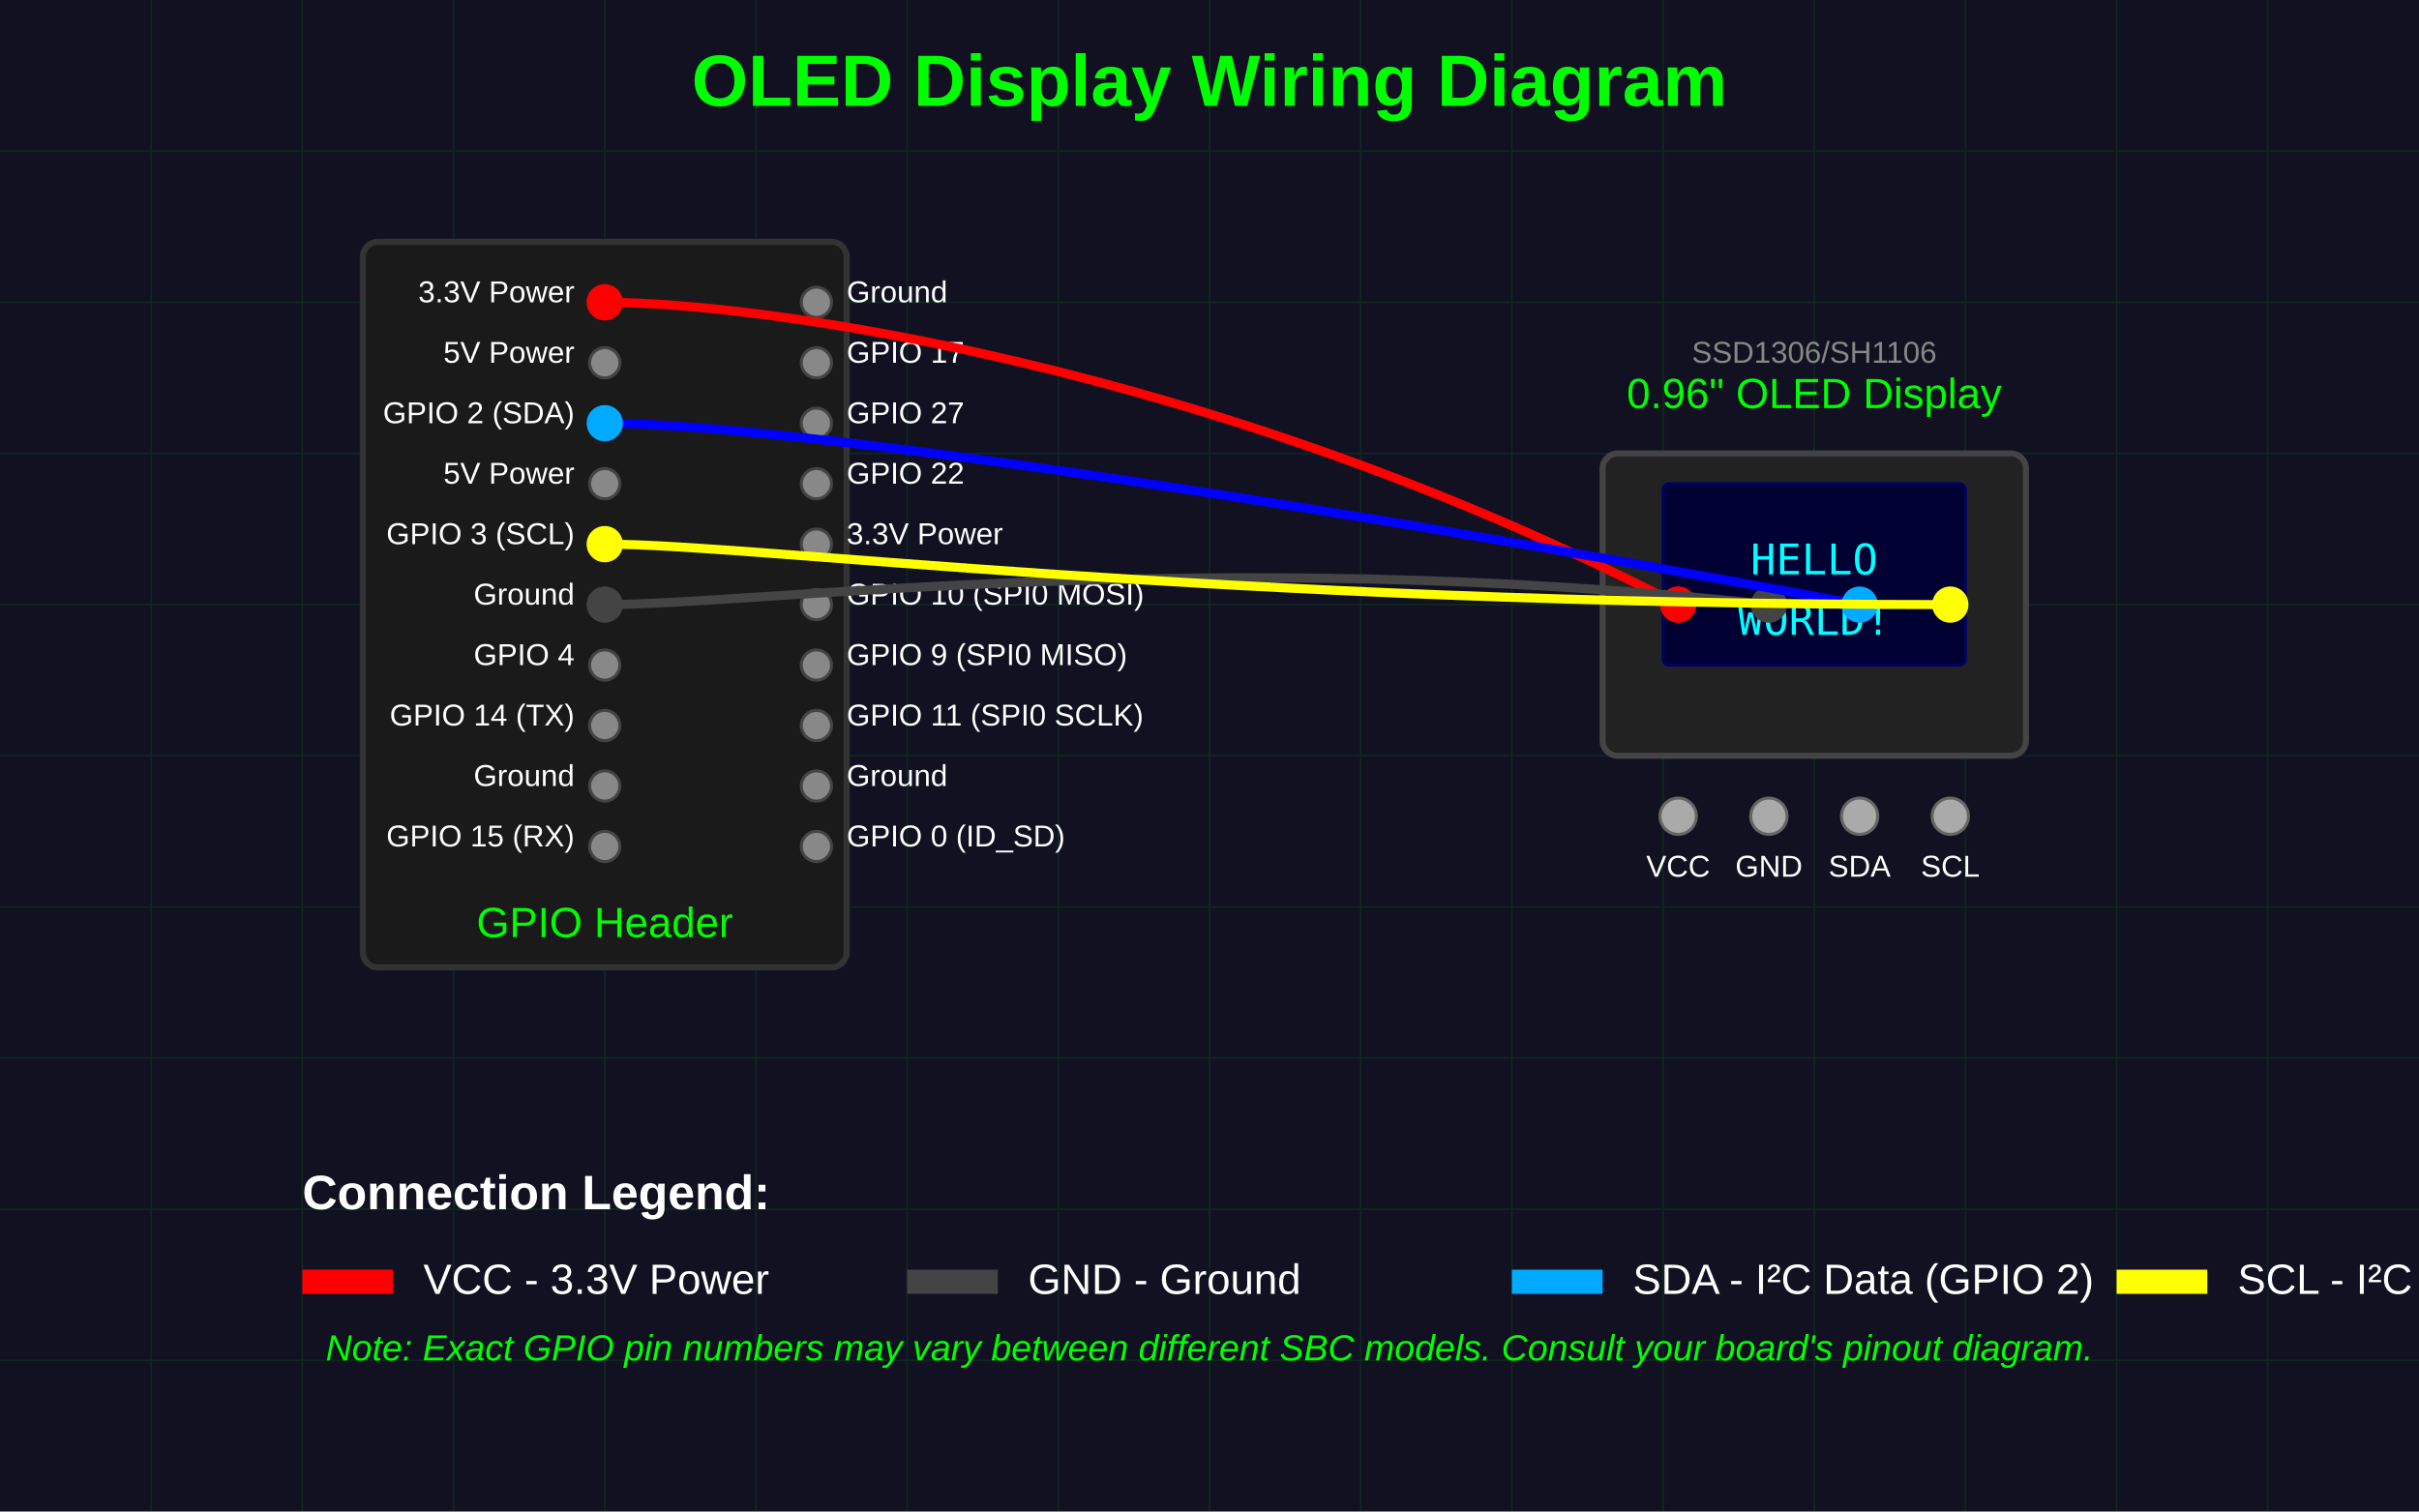
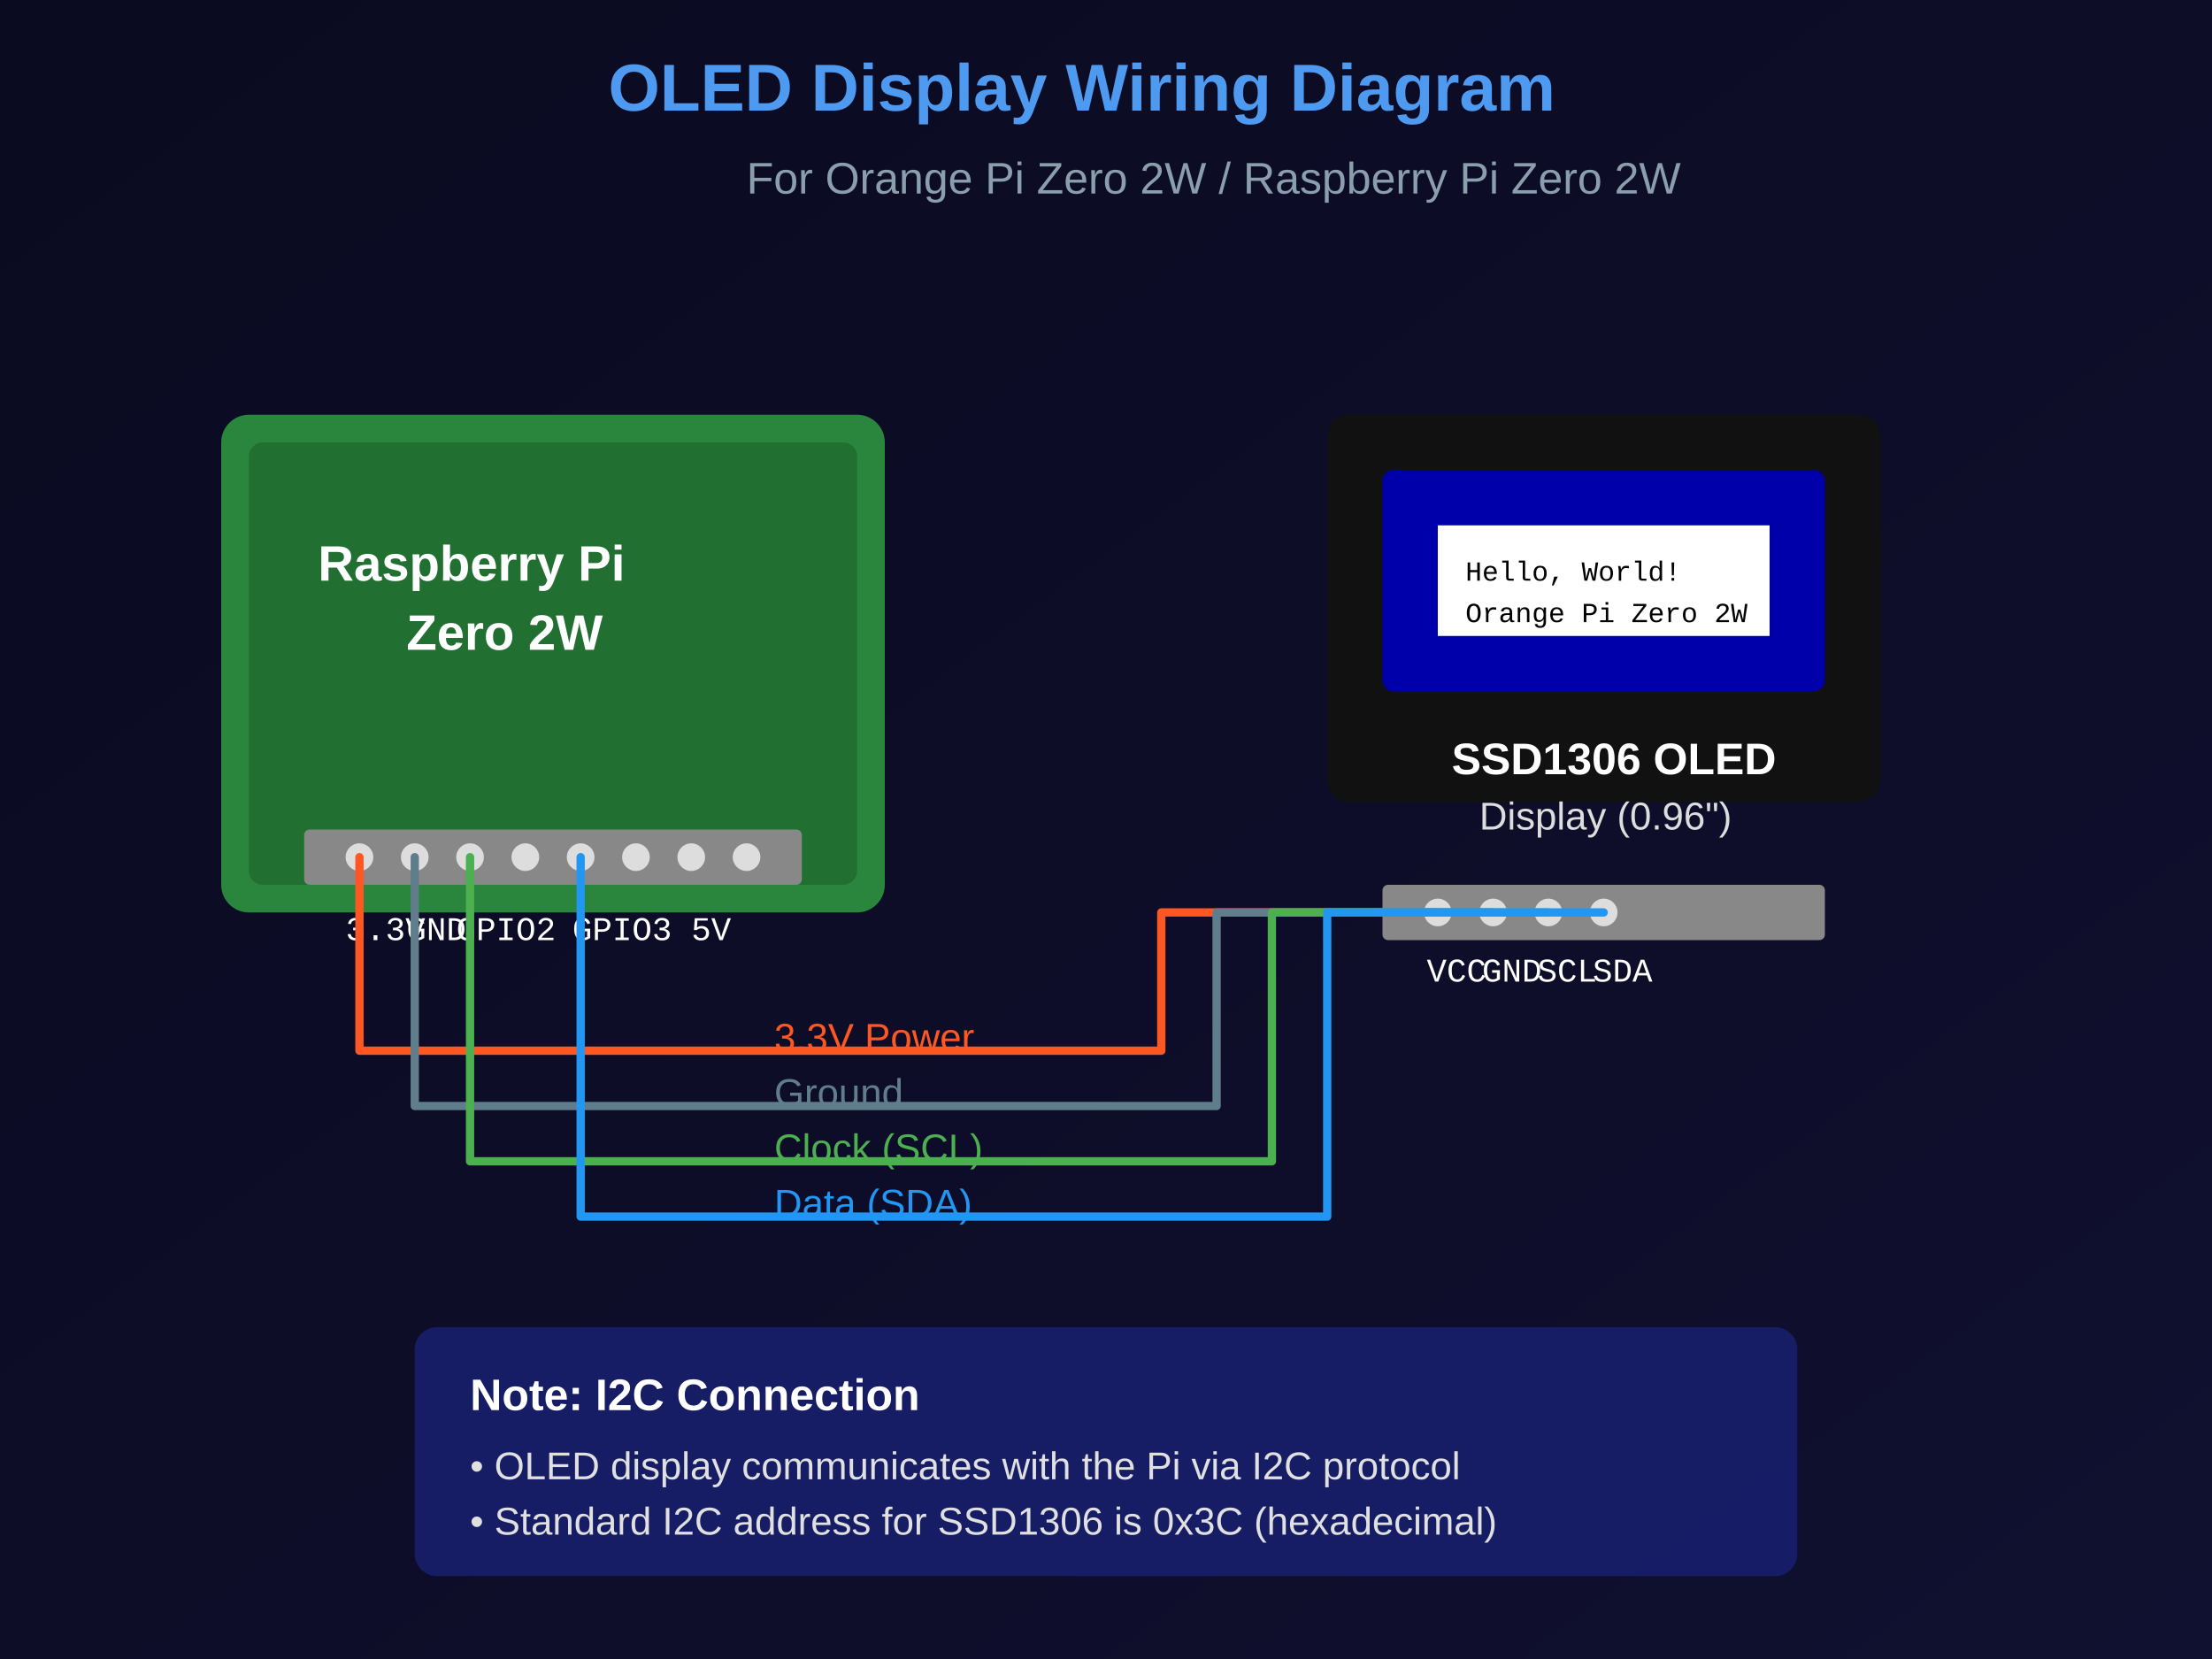
- <svg xmlns="http://www.w3.org/2000/svg" width="800" height="500" viewBox="0 0 800 500">
-   <rect width="800" height="500" fill="#111122" />
-   <g stroke="#00FF00" stroke-width="0.5" opacity="0.1">
-     <g id="horizontal-lines">
-       <line x1="0" y1="50" x2="800" y2="50" />
-       <line x1="0" y1="100" x2="800" y2="100" />
-       <line x1="0" y1="150" x2="800" y2="150" />
-       <line x1="0" y1="200" x2="800" y2="200" />
-       <line x1="0" y1="250" x2="800" y2="250" />
-       <line x1="0" y1="300" x2="800" y2="300" />
-       <line x1="0" y1="350" x2="800" y2="350" />
-       <line x1="0" y1="400" x2="800" y2="400" />
-       <line x1="0" y1="450" x2="800" y2="450" />
-     </g>
-     <g id="vertical-lines">
-       <line x1="50" y1="0" x2="50" y2="500" />
-       <line x1="100" y1="0" x2="100" y2="500" />
-       <line x1="150" y1="0" x2="150" y2="500" />
-       <line x1="200" y1="0" x2="200" y2="500" />
-       <line x1="250" y1="0" x2="250" y2="500" />
-       <line x1="300" y1="0" x2="300" y2="500" />
-       <line x1="350" y1="0" x2="350" y2="500" />
-       <line x1="400" y1="0" x2="400" y2="500" />
-       <line x1="450" y1="0" x2="450" y2="500" />
-       <line x1="500" y1="0" x2="500" y2="500" />
-       <line x1="550" y1="0" x2="550" y2="500" />
-       <line x1="600" y1="0" x2="600" y2="500" />
-       <line x1="650" y1="0" x2="650" y2="500" />
-       <line x1="700" y1="0" x2="700" y2="500" />
-       <line x1="750" y1="0" x2="750" y2="500" />
-     </g>
-   </g>
-   <text x="400" y="35" font-family="Arial" font-size="24" fill="#00FF00" text-anchor="middle" font-weight="bold">OLED Display Wiring Diagram</text>
-   <g transform="translate(200, 200)">
-     <rect x="-80" y="-120" width="160" height="240" rx="5" ry="5" fill="#1A1A1A" stroke="#333333" stroke-width="2" />
-     <g font-family="Arial" font-size="10" fill="#FFFFFF" text-anchor="end">
-       <text x="-10" y="-100">3.3V Power</text>
-       <text x="-10" y="-80">5V Power</text>
-       <text x="-10" y="-60">GPIO 2 (SDA)</text>
-       <text x="-10" y="-40">5V Power</text>
-       <text x="-10" y="-20">GPIO 3 (SCL)</text>
-       <text x="-10" y="0">Ground</text>
-       <text x="-10" y="20">GPIO 4</text>
-       <text x="-10" y="40">GPIO 14 (TX)</text>
-       <text x="-10" y="60">Ground</text>
-       <text x="-10" y="80">GPIO 15 (RX)</text>
-     </g>
-     <g fill="#888888" stroke="#444444" stroke-width="1">
-       <circle cx="0" cy="-100" r="5" />
-       <circle cx="0" cy="-80" r="5" />
-       <circle cx="0" cy="-60" r="5" fill="#00AAFF" />
-       <circle cx="0" cy="-40" r="5" />
-       <circle cx="0" cy="-20" r="5" fill="#FFFF00" />
-       <circle cx="0" cy="0" r="5" fill="#444444" />
-       <circle cx="0" cy="20" r="5" />
-       <circle cx="0" cy="40" r="5" />
-       <circle cx="0" cy="60" r="5" />
-       <circle cx="0" cy="80" r="5" />
-     </g>
-     <g fill="#888888" stroke="#444444" stroke-width="1">
-       <circle cx="70" cy="-100" r="5" />
-       <circle cx="70" cy="-80" r="5" />
-       <circle cx="70" cy="-60" r="5" />
-       <circle cx="70" cy="-40" r="5" />
-       <circle cx="70" cy="-20" r="5" />
-       <circle cx="70" cy="0" r="5" />
-       <circle cx="70" cy="20" r="5" />
-       <circle cx="70" cy="40" r="5" />
-       <circle cx="70" cy="60" r="5" />
-       <circle cx="70" cy="80" r="5" />
-     </g>
-     <g font-family="Arial" font-size="10" fill="#FFFFFF" text-anchor="start">
-       <text x="80" y="-100">Ground</text>
-       <text x="80" y="-80">GPIO 17</text>
-       <text x="80" y="-60">GPIO 27</text>
-       <text x="80" y="-40">GPIO 22</text>
-       <text x="80" y="-20">3.3V Power</text>
-       <text x="80" y="0">GPIO 10 (SPI0 MOSI)</text>
-       <text x="80" y="20">GPIO 9 (SPI0 MISO)</text>
-       <text x="80" y="40">GPIO 11 (SPI0 SCLK)</text>
-       <text x="80" y="60">Ground</text>
-       <text x="80" y="80">GPIO 0 (ID_SD)</text>
-     </g>
-     <text x="0" y="110" font-family="Arial" font-size="14" fill="#00FF00" text-anchor="middle">GPIO Header</text>
-   </g>
-   <g transform="translate(600, 200)">
-     <rect x="-70" y="-50" width="140" height="100" rx="5" ry="5" fill="#222222" stroke="#444444" stroke-width="2" />
-     <rect x="-50" y="-40" width="100" height="60" rx="2" ry="2" fill="#000033" stroke="#000066" stroke-width="1" />
-     <text x="0" y="-10" font-family="monospace" font-size="14" fill="#00FFFF" text-anchor="middle">HELLO</text>
-     <text x="0" y="10" font-family="monospace" font-size="14" fill="#00FFFF" text-anchor="middle">WORLD!</text>
-     <g fill="#AAAAAA" stroke="#666666" stroke-width="1">
-       <circle cx="-45" cy="70" r="6" />
-       <circle cx="-15" cy="70" r="6" />
-       <circle cx="15" cy="70" r="6" />
-       <circle cx="45" cy="70" r="6" />
-     </g>
-     <g font-family="Arial" font-size="10" fill="#FFFFFF" text-anchor="middle">
-       <text x="-45" y="90">VCC</text>
-       <text x="-15" y="90">GND</text>
-       <text x="15" y="90">SDA</text>
-       <text x="45" y="90">SCL</text>
-     </g>
-     <text x="0" y="-65" font-family="Arial" font-size="14" fill="#00FF00" text-anchor="middle">0.96" OLED Display</text>
-     <text x="0" y="-80" font-family="Arial" font-size="10" fill="#888888" text-anchor="middle">SSD1306/SH1106</text>
-   </g>
-   <g stroke-width="3" fill="none">
-     <path d="M 200 100 C 250 100, 400 120, 555 200" stroke="#FF0000" />
-     <circle cx="200" cy="100" r="6" fill="#FF0000" />
-     <circle cx="555" cy="200" r="6" fill="#FF0000" />
-     <path d="M 200 200 C 250 200, 400 180, 585 200" stroke="#444444" />
-     <circle cx="200" cy="200" r="6" fill="#444444" />
-     <circle cx="585" cy="200" r="6" fill="#444444" />
-     <path d="M 200 140 C 250 140, 400 160, 615 200" stroke="#0000FF" />
-     <circle cx="200" cy="140" r="6" fill="#00AAFF" />
-     <circle cx="615" cy="200" r="6" fill="#00AAFF" />
-     <path d="M 200 180 C 250 180, 400 200, 645 200" stroke="#FFFF00" />
-     <circle cx="200" cy="180" r="6" fill="#FFFF00" />
-     <circle cx="645" cy="200" r="6" fill="#FFFF00" />
-   </g>
-   <g transform="translate(100, 400)">
-     <text x="0" y="0" font-family="Arial" font-size="16" fill="#FFFFFF" font-weight="bold">Connection Legend:</text>
-     <rect x="0" y="20" width="30" height="8" fill="#FF0000" />
-     <text x="40" y="28" font-family="Arial" font-size="14" fill="#FFFFFF">VCC - 3.3V Power</text>
-     <rect x="200" y="20" width="30" height="8" fill="#444444" />
-     <text x="240" y="28" font-family="Arial" font-size="14" fill="#FFFFFF">GND - Ground</text>
-     <rect x="400" y="20" width="30" height="8" fill="#00AAFF" />
-     <text x="440" y="28" font-family="Arial" font-size="14" fill="#FFFFFF">SDA - I²C Data (GPIO 2)</text>
-     <rect x="600" y="20" width="30" height="8" fill="#FFFF00" />
-     <text x="640" y="28" font-family="Arial" font-size="14" fill="#FFFFFF">SCL - I²C Clock (GPIO 3)</text>
-   </g>
-   <g transform="translate(400, 450)">
-     <text x="0" y="0" font-family="Arial" font-size="12" fill="#00FF00" text-anchor="middle" font-style="italic">
-       Note: Exact GPIO pin numbers may vary between different SBC models. Consult your board's pinout diagram.
-     </text>
+ <svg xmlns="http://www.w3.org/2000/svg" width="800px" height="600px" viewBox="0 0 800 600" version="1.1">
+   <defs>
+     <linearGradient x1="0%" y1="0%" x2="100%" y2="100%" id="backgroundGradient">
+       <stop stop-color="#0A0A20" offset="0%" />
+       <stop stop-color="#101030" offset="100%" />
+     </linearGradient>
+   </defs>
+   <g id="OLED-Wiring-Diagram" stroke="none" stroke-width="1" fill="none" fill-rule="evenodd">
+     <rect fill="url(#backgroundGradient)" x="0" y="0" width="800" height="600" />
+     <text font-family="Arial, sans-serif" font-size="24" font-weight="bold" fill="#4E9AF1" x="220" y="40">OLED Display Wiring Diagram</text>
+     <text font-family="Arial, sans-serif" font-size="16" fill="#8A9EAD" x="270" y="70">For Orange Pi Zero 2W / Raspberry Pi Zero 2W</text>
+     <rect fill="#2A863D" x="80" y="150" width="240" height="180" rx="10" />
+     <rect fill="#227031" x="90" y="160" width="220" height="160" rx="5" />
+     <text font-family="Arial, sans-serif" font-size="18" font-weight="bold" fill="#FFFFFF" x="115" y="210">Raspberry Pi</text>
+     <text font-family="Arial, sans-serif" font-size="18" font-weight="bold" fill="#FFFFFF" x="147" y="235">Zero 2W</text>
+     <rect fill="#888888" x="110" y="300" width="180" height="20" rx="2" />
+     <circle fill="#DDDDDD" cx="130" cy="310" r="5" />
+     <circle fill="#DDDDDD" cx="150" cy="310" r="5" />
+     <circle fill="#DDDDDD" cx="170" cy="310" r="5" />
+     <circle fill="#DDDDDD" cx="190" cy="310" r="5" />
+     <circle fill="#DDDDDD" cx="210" cy="310" r="5" />
+     <circle fill="#DDDDDD" cx="230" cy="310" r="5" />
+     <circle fill="#DDDDDD" cx="250" cy="310" r="5" />
+     <circle fill="#DDDDDD" cx="270" cy="310" r="5" />
+     <text font-family="Courier New, monospace" font-size="12" fill="#FFFFFF" x="125" y="340">3.3V</text>
+     <text font-family="Courier New, monospace" font-size="12" fill="#FFFFFF" x="147" y="340">GND</text>
+     <text font-family="Courier New, monospace" font-size="12" fill="#FFFFFF" x="165" y="340">GPIO2</text>
+     <text font-family="Courier New, monospace" font-size="12" fill="#FFFFFF" x="207" y="340">GPIO3</text>
+     <text font-family="Courier New, monospace" font-size="12" fill="#FFFFFF" x="250" y="340">5V</text>
+     <rect fill="#111111" x="480" y="150" width="200" height="140" rx="8" />
+     <rect fill="#0000AA" x="500" y="170" width="160" height="80" rx="4" />
+     <text font-family="Arial, sans-serif" font-size="16" font-weight="bold" fill="#FFFFFF" x="525" y="280">SSD1306 OLED</text>
+     <text font-family="Arial, sans-serif" font-size="14" fill="#DDDDDD" x="535" y="300">Display (0.96")</text>
+     <rect fill="#888888" x="500" y="320" width="160" height="20" rx="2" />
+     <circle fill="#DDDDDD" cx="520" cy="330" r="5" />
+     <circle fill="#DDDDDD" cx="540" cy="330" r="5" />
+     <circle fill="#DDDDDD" cx="560" cy="330" r="5" />
+     <circle fill="#DDDDDD" cx="580" cy="330" r="5" />
+     <text font-family="Courier New, monospace" font-size="12" fill="#FFFFFF" x="516" y="355">VCC</text>
+     <text font-family="Courier New, monospace" font-size="12" fill="#FFFFFF" x="536" y="355">GND</text>
+     <text font-family="Courier New, monospace" font-size="12" fill="#FFFFFF" x="556" y="355">SCL</text>
+     <text font-family="Courier New, monospace" font-size="12" fill="#FFFFFF" x="576" y="355">SDA</text>
+     <path d="M130,310 L130,380 L420,380 L420,330 L520,330" stroke="#FF5722" stroke-width="3" stroke-linecap="round" stroke-linejoin="round" />
+     <path d="M150,310 L150,400 L440,400 L440,330 L540,330" stroke="#607D8B" stroke-width="3" stroke-linecap="round" stroke-linejoin="round" />
+     <path d="M170,310 L170,420 L460,420 L460,330 L560,330" stroke="#4CAF50" stroke-width="3" stroke-linecap="round" stroke-linejoin="round" />
+     <path d="M210,310 L210,440 L480,440 L480,330 L580,330" stroke="#2196F3" stroke-width="3" stroke-linecap="round" stroke-linejoin="round" />
+     <text font-family="Arial, sans-serif" font-size="14" fill="#FF5722" x="280" y="380">3.3V Power</text>
+     <text font-family="Arial, sans-serif" font-size="14" fill="#607D8B" x="280" y="400">Ground</text>
+     <text font-family="Arial, sans-serif" font-size="14" fill="#4CAF50" x="280" y="420">Clock (SCL)</text>
+     <text font-family="Arial, sans-serif" font-size="14" fill="#2196F3" x="280" y="440">Data (SDA)</text>
+     <rect fill="#1A237E" opacity="0.7" x="150" y="480" width="500" height="90" rx="8" />
+     <text font-family="Arial, sans-serif" font-size="16" font-weight="bold" fill="#FFFFFF" x="170" y="510">Note: I2C Connection</text>
+     <text font-family="Arial, sans-serif" font-size="14" fill="#E0E0E0" x="170" y="535">• OLED display communicates with the Pi via I2C protocol</text>
+     <text font-family="Arial, sans-serif" font-size="14" fill="#E0E0E0" x="170" y="555">• Standard I2C address for SSD1306 is 0x3C (hexadecimal)</text>
+     <rect fill="#FFFFFF" x="520" y="190" width="120" height="40" rx="0" />
+     <text font-family="Courier New, monospace" font-size="10" fill="#000000" x="530" y="210">Hello, World!</text>
+     <text font-family="Courier New, monospace" font-size="10" fill="#000000" x="530" y="225">Orange Pi Zero 2W</text>
  </g>
</svg>
